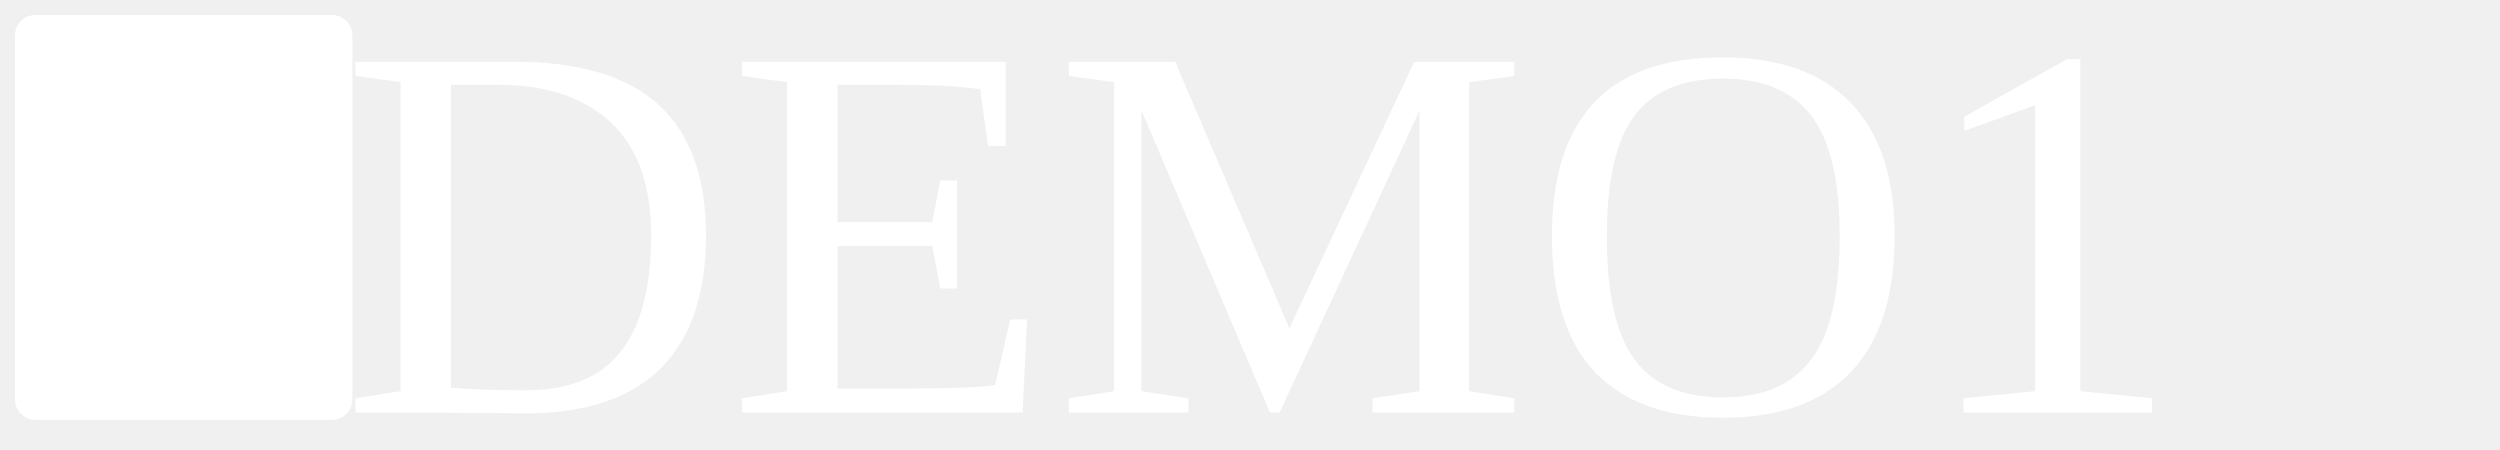
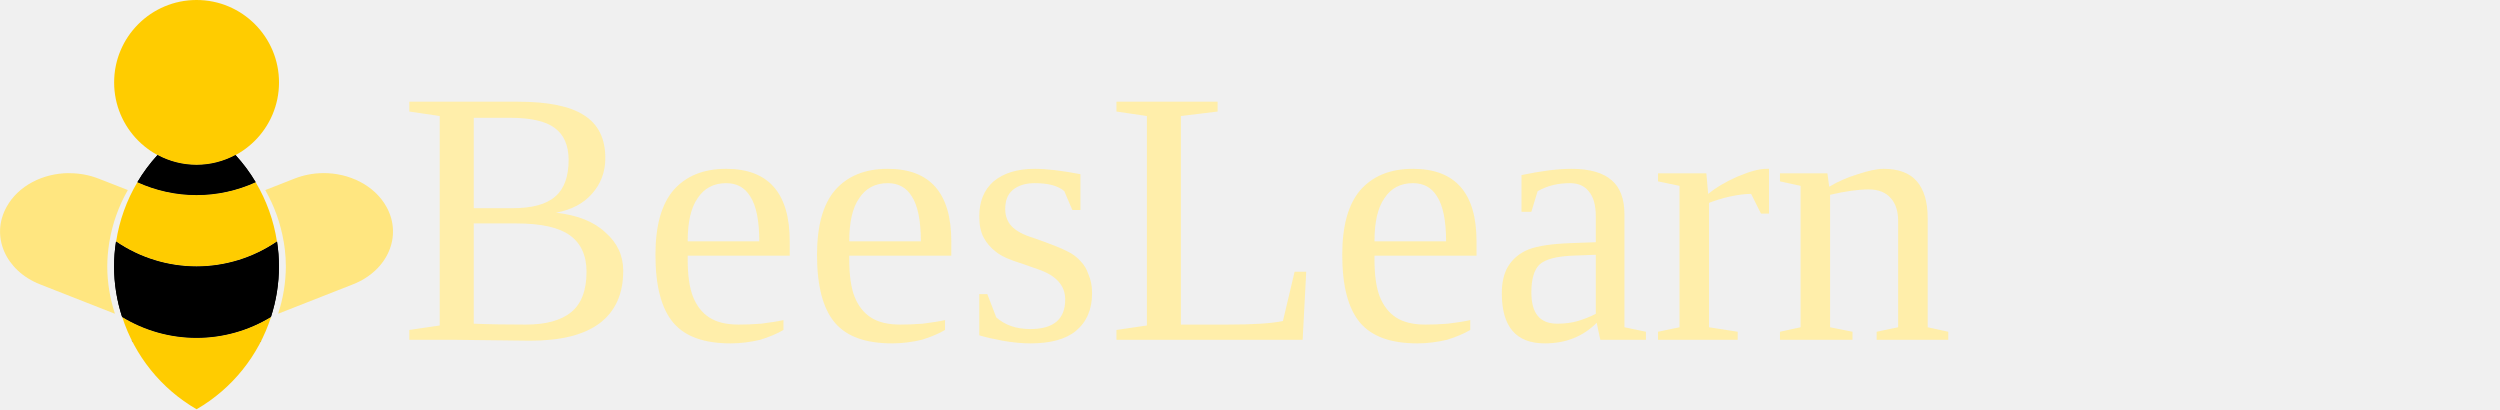
- <svg xmlns="http://www.w3.org/2000/svg" width="166.728" height="30" viewBox="0 0 44.113 7.937" version="1.1" id="svg5">
-   <defs id="defs2" />
-   <g id="layer1" transform="translate(-168.0104,-170.6562)">
-     <text xml:space="preserve" style="font-size:9.445px;fill:#ffffff;stroke:#000000;stroke-width:0" x="174.016" y="177.931" id="text1650">
-       <tspan id="tspan1648" style="fill:#ffffff;stroke-width:0" x="174.016" y="177.931">DEMO1</tspan>
-     </text>
-     <rect style="fill:#ffffff;stroke:#000000;stroke-width:0" id="rect998" width="5.953" height="7.144" x="168.275" y="170.921" ry="0.361" />
+ <svg xmlns="http://www.w3.org/2000/svg" width="164.926" height="27" viewBox="0 0 43.637 7.144" version="1.1" id="svg5">
+   <defs id="defs2">
+     <meshgradient id="meshgradient1441" gradientUnits="userSpaceOnUse" x="176.225" y="172.358">
+       <meshrow id="meshrow1443">
+         <meshpatch id="meshpatch1445">
+           <stop path="c 10.688,0  21.375,0  32.063,0" style="stop-color:#ffffff;stop-opacity:1" id="stop1447" />
+           <stop path="c 0,1.573  0,3.146  0,4.719" style="stop-color:#ffcc00;stop-opacity:1" id="stop1449" />
+           <stop path="c -10.688,0  -21.375,0  -32.063,0" style="stop-color:#ffffff;stop-opacity:1" id="stop1451" />
+           <stop path="c 0,-1.573  0,-3.146  0,-4.719" style="stop-color:#ffcc00;stop-opacity:1" id="stop1453" />
+         </meshpatch>
+       </meshrow>
+     </meshgradient>
+   </defs>
+   <g id="layer1" transform="translate(-168.6454,-171.0531)">
+     <g id="g8045">
+       <text xml:space="preserve" style="font-size:6.35px;fill:#ffeeaa;stroke:#000000;stroke-width:0;fill-opacity:1" x="175.602" y="176.987" id="text1650">
+         <tspan id="tspan1648" style="font-size:6.35px;fill:#ffeeaa;stroke-width:0;fill-opacity:1" x="175.602" y="176.987">BeesLearn</tspan>
+       </text>
+       <path id="path363" style="fill:#ffe680;fill-opacity:1;stroke:#ffff00;stroke-width:0;stroke-dasharray:none;stroke-opacity:1" d="m 169.841,174.075 c -0.45,0.004 -0.878,0.221 -1.081,0.589 -0.283,0.511 -0.022,1.115 0.585,1.353 l 1.306,0.513 a 3.119,2.878 0 0 1 -0.134,-0.826 3.119,2.878 0 0 1 0.034,-0.41 3.119,2.878 0 0 1 0.003,-0.025 2.701,2.493 0 0 0 0.001,5.2e-4 3.119,2.878 0 0 1 0.321,-0.899 l -0.506,-0.198 c -0.171,-0.067 -0.35,-0.098 -0.526,-0.096 z m 4.44,0 c -0.166,0.001 -0.335,0.033 -0.496,0.096 l -0.51,0.2 a 3.119,2.878 0 0 1 0.321,0.898 2.701,2.493 0 0 0 0.001,-5.2e-4 3.119,2.878 0 0 1 0.02,0.139 3.119,2.878 0 0 1 5.6e-4,0.005 3.119,2.878 0 0 1 0.017,0.291 3.119,2.878 0 0 1 -0.135,0.826 l 1.306,-0.513 c 0.607,-0.238 0.868,-0.842 0.585,-1.353 -0.208,-0.375 -0.649,-0.593 -1.11,-0.589 z" />
+       <path id="path365" style="fill:#000000;fill-opacity:1;stroke:#ffff00;stroke-width:0;stroke-dasharray:none;stroke-opacity:1" d="m 171.395,173.759 a 2.879,2.878 0 0 0 -0.352,0.474 2.493,2.493 0 0 0 1.032,0.225 2.493,2.493 0 0 0 1.032,-0.225 h 2.8e-4 a 2.879,2.878 0 0 0 -0.352,-0.474 1.439,1.439 0 0 1 -0.68,0.172 1.439,1.439 0 0 1 -0.681,-0.172 z m -0.352,0.474 a 2.493,2.493 0 0 0 -2.8e-4,-2.8e-4 2.879,2.878 0 0 0 -0.008,0.015 2.879,2.878 0 0 1 0.008,-0.015 z m 2.065,0 a 2.493,2.493 0 0 1 -0.001,2.8e-4 2.879,2.878 0 0 1 0.013,0.021 2.879,2.878 0 0 0 -0.012,-0.021 z m 0.372,1.036 a 2.493,2.493 0 0 1 -1.405,0.435 2.493,2.493 0 0 1 -1.405,-0.435 2.879,2.878 0 0 0 -0.034,0.435 2.879,2.878 0 0 0 0.14,0.881 2.493,2.493 0 0 0 1.299,0.365 2.493,2.493 0 0 0 1.299,-0.365 2.879,2.878 0 0 0 0.14,-0.881 2.879,2.878 0 0 0 -0.034,-0.435 z m -0.272,1.724 a 2.879,2.878 0 0 1 -0.017,0.03 h 0.002 a 2.879,2.878 0 0 0 0.015,-0.03 z m -2.264,0.002 a 2.879,2.878 0 0 0 0.014,0.029 h 0.002 a 2.879,2.878 0 0 1 -0.015,-0.029 z" />
+       <path id="path367" style="fill:#ffcc00;fill-opacity:1;stroke:#ffff00;stroke-width:0;stroke-dasharray:none;stroke-opacity:1" d="m 172.076,171.053 a 1.439,1.439 0 0 0 -1.439,1.439 1.439,1.439 0 0 0 1.439,1.439 1.439,1.439 0 0 0 1.439,-1.439 1.439,1.439 0 0 0 -1.439,-1.439 z m 1.012,3.149 a 2.879,2.878 0 0 1 0.019,0.031 2.493,2.493 0 0 1 -1.031,0.224 2.493,2.493 0 0 1 -1.032,-0.225 2.879,2.878 0 0 0 -0.372,1.037 2.493,2.493 0 0 0 1.404,0.434 2.493,2.493 0 0 0 1.403,-0.434 2.879,2.878 0 0 0 -0.372,-1.036 2.493,2.493 0 0 0 10e-4,-5.4e-4 2.493,2.493 0 0 1 2.8e-4,0 2.879,2.878 0 0 1 0.013,0.021 2.879,2.878 0 0 0 -0.012,-0.021 2.493,2.493 0 0 1 -5.5e-4,2.7e-4 2.879,2.878 0 0 0 -0.02,-0.031 z m -2.416,1.068 a 2.493,2.493 0 0 1 -0.001,-2.8e-4 2.879,2.878 0 0 0 -0.003,0.025 2.879,2.878 0 0 1 0.004,-0.025 z m 0.372,-1.037 a 2.879,2.878 0 0 1 0.012,-0.021 2.879,2.878 0 0 0 -0.013,0.02 2.493,2.493 0 0 0 5.4e-4,2.8e-4 z m -5.5e-4,-2.8e-4 a 2.493,2.493 0 0 0 -2.8e-4,-2.8e-4 2.879,2.878 0 0 0 -0.008,0.015 2.879,2.878 0 0 1 0.008,-0.015 z m 2.438,1.036 a 2.493,2.493 0 0 1 -0.002,0.001 2.879,2.878 0 0 1 0.021,0.143 2.879,2.878 0 0 0 -0.019,-0.144 z m -2.704,1.316 a 2.879,2.878 0 0 0 1.299,1.612 2.879,2.878 0 0 0 1.299,-1.612 2.493,2.493 0 0 1 -1.299,0.365 2.493,2.493 0 0 1 -1.299,-0.365 z" />
+       <path id="path385" style="fill:#000000;fill-opacity:1;stroke:#ffff00;stroke-width:0;stroke-dasharray:none;stroke-opacity:1" d="m 171.395,173.759 a 2.879,2.878 0 0 0 -0.352,0.474 2.493,2.493 0 0 0 1.032,0.225 2.493,2.493 0 0 0 1.032,-0.225 h 2.8e-4 a 2.879,2.878 0 0 0 -0.352,-0.474 1.439,1.439 0 0 1 -0.68,0.172 1.439,1.439 0 0 1 -0.681,-0.172 z m -0.352,0.474 a 2.493,2.493 0 0 0 -2.8e-4,-2.8e-4 2.879,2.878 0 0 0 -0.008,0.015 2.879,2.878 0 0 1 0.008,-0.015 z m 2.065,0 a 2.493,2.493 0 0 1 -0.001,2.8e-4 2.879,2.878 0 0 1 0.013,0.021 2.879,2.878 0 0 0 -0.012,-0.021 z m 0.372,1.036 a 2.493,2.493 0 0 1 -1.405,0.435 2.493,2.493 0 0 1 -1.405,-0.435 2.879,2.878 0 0 0 -0.034,0.435 2.879,2.878 0 0 0 0.14,0.881 2.493,2.493 0 0 0 1.299,0.365 2.493,2.493 0 0 0 1.299,-0.365 2.879,2.878 0 0 0 0.14,-0.881 2.879,2.878 0 0 0 -0.034,-0.435 z m -0.272,1.724 a 2.879,2.878 0 0 1 -0.017,0.03 h 0.002 a 2.879,2.878 0 0 0 0.015,-0.03 z m -2.264,0.002 a 2.879,2.878 0 0 0 0.014,0.029 h 0.002 a 2.879,2.878 0 0 1 -0.015,-0.029 z" />
+     </g>
  </g>
</svg>
